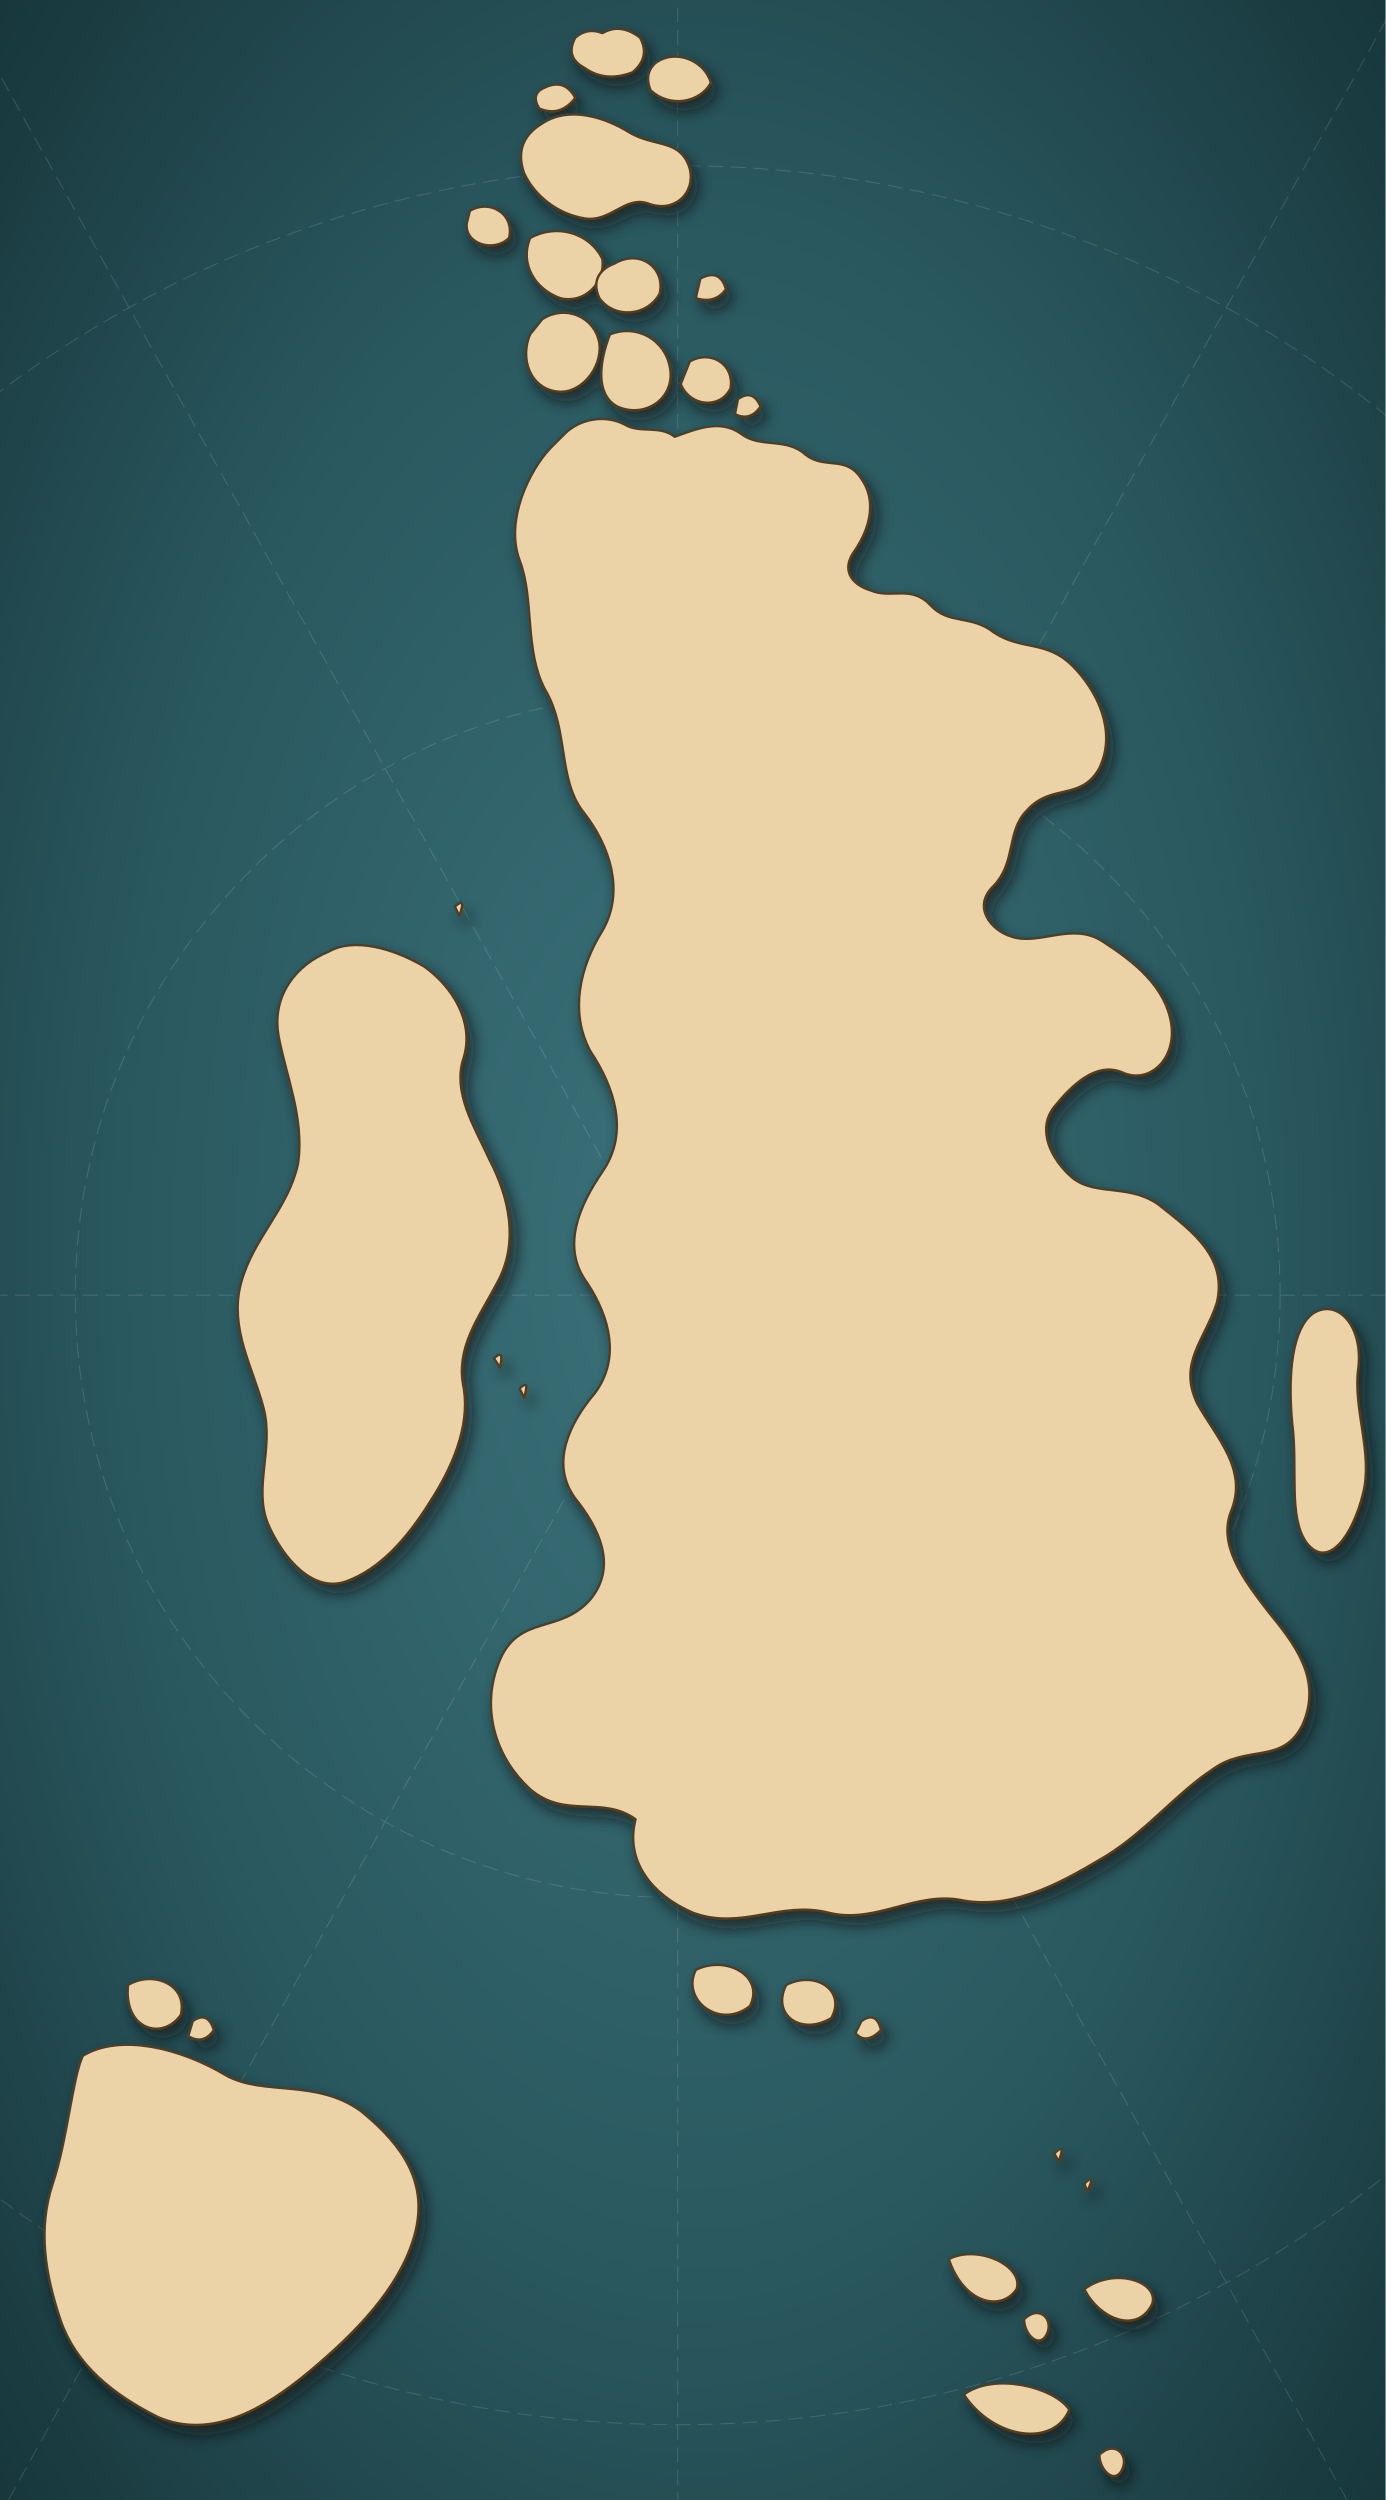
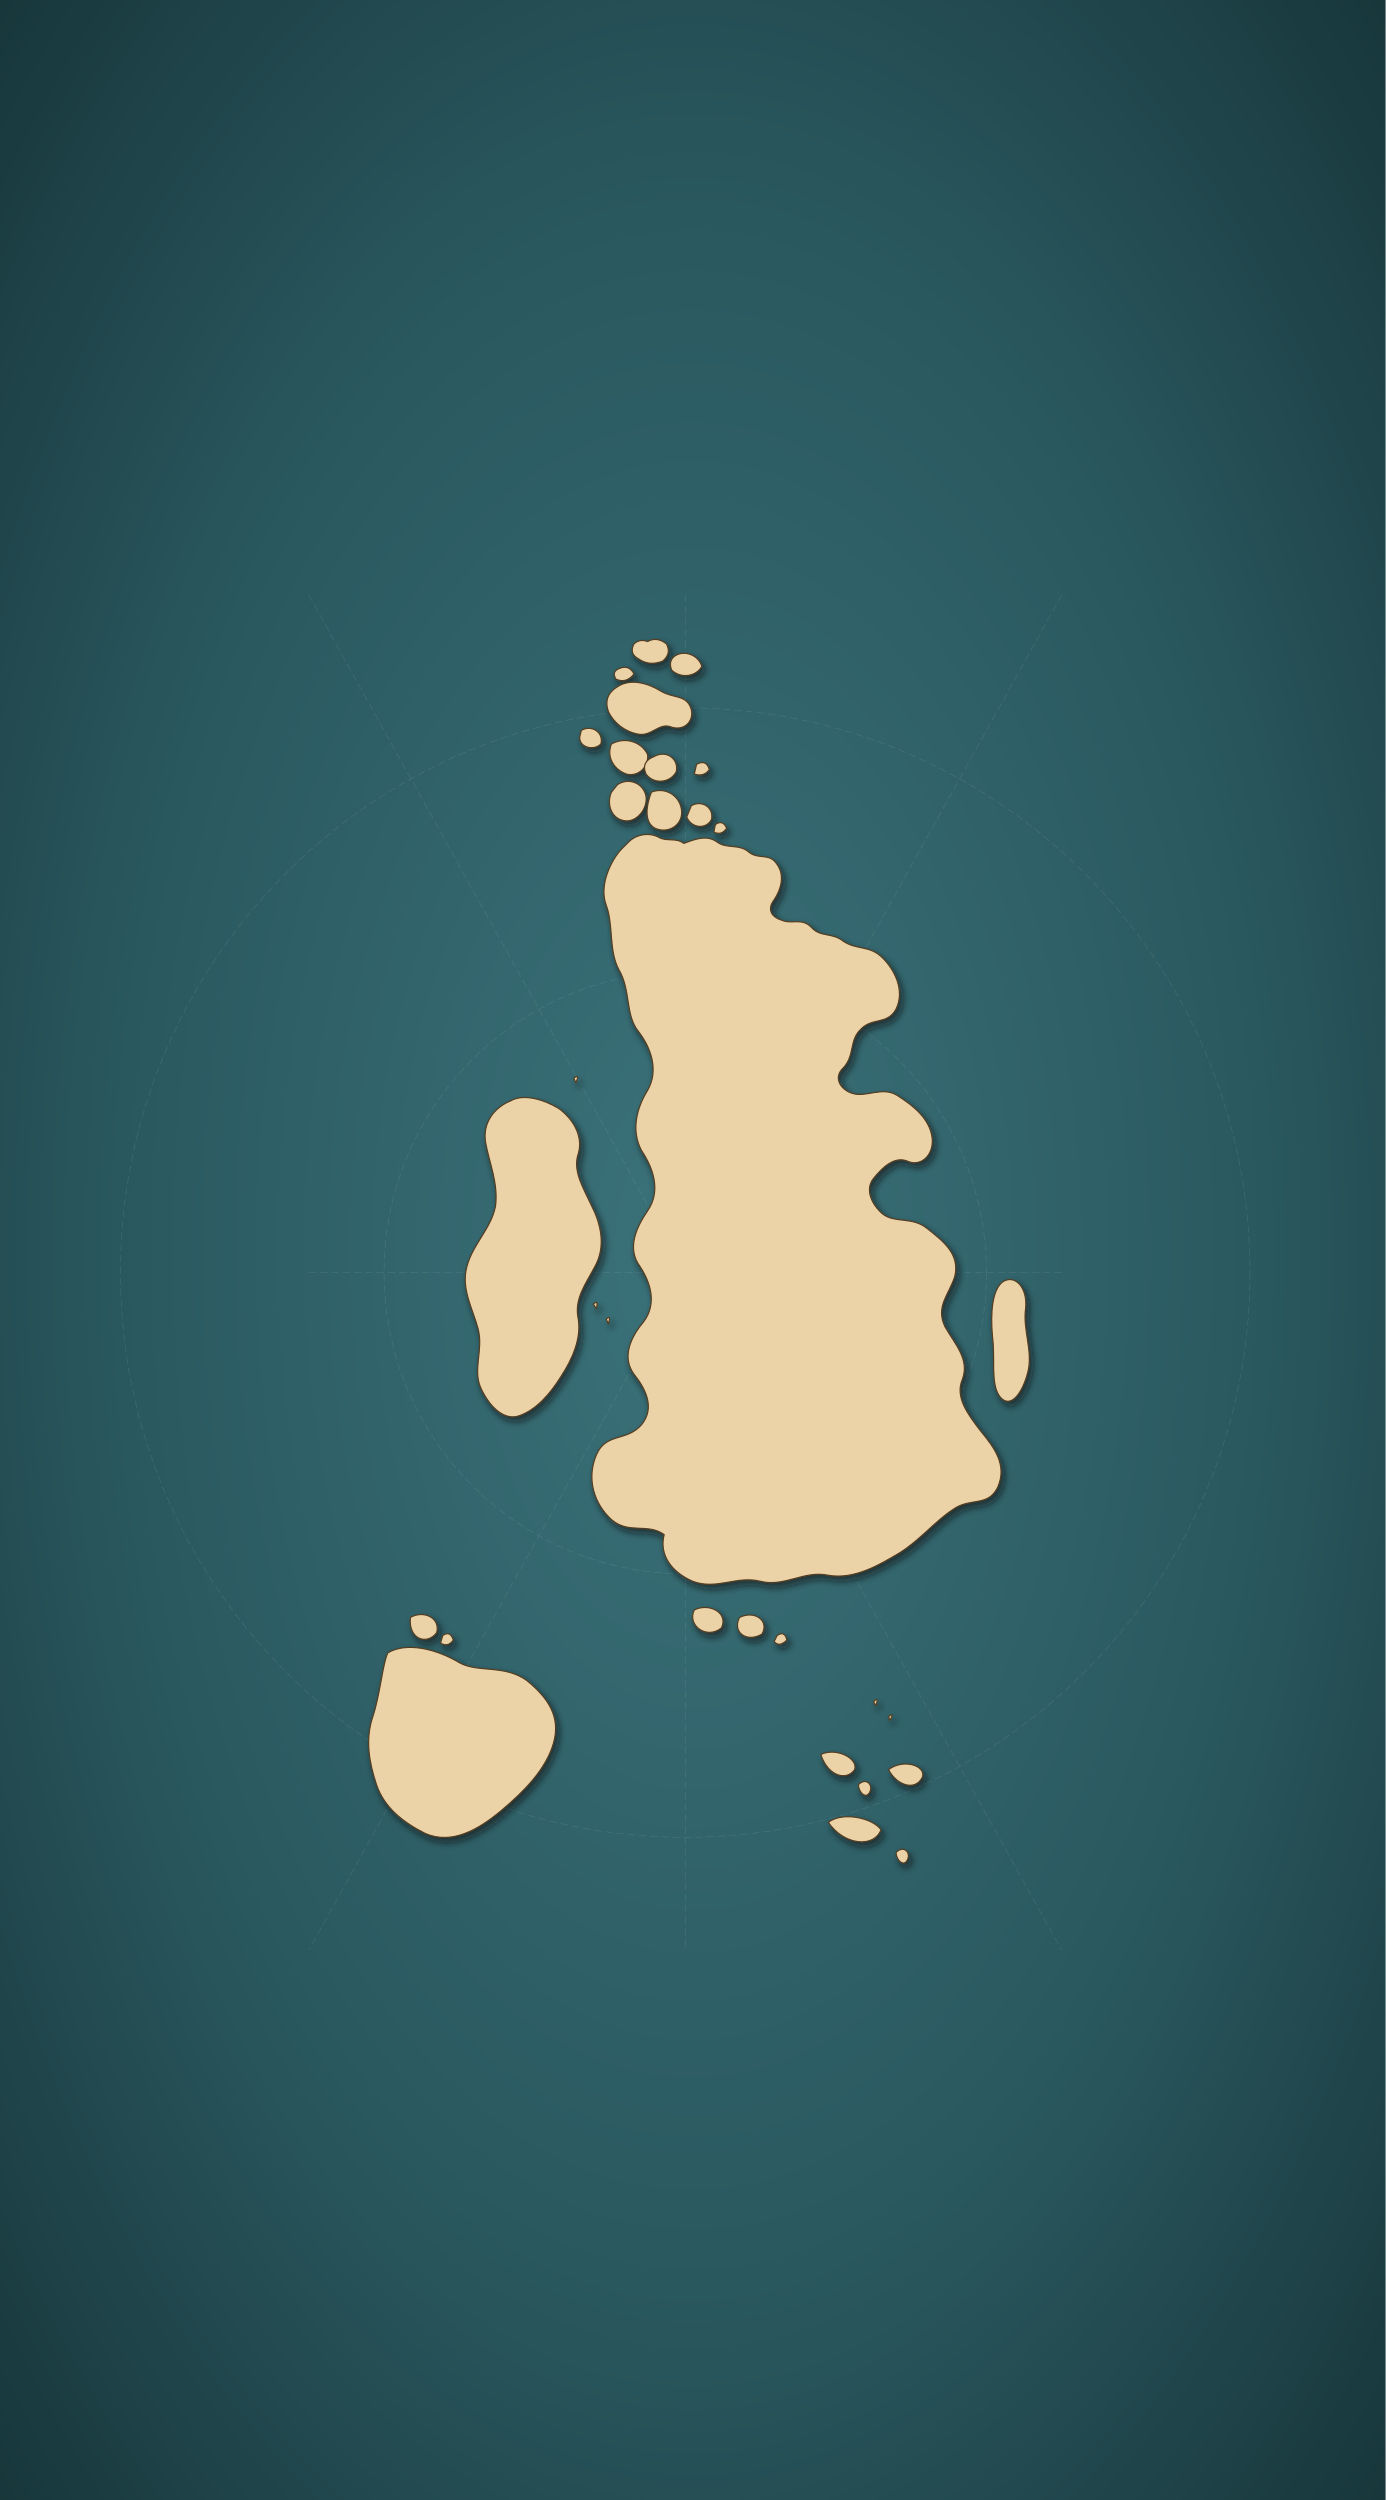
- <svg xmlns="http://www.w3.org/2000/svg" viewBox="50 40 920 1660" width="100%" height="100%">
+ <svg xmlns="http://www.w3.org/2000/svg" viewBox="-410 -790 1840 3320" width="100%" height="100%">
  <defs>
    <radialGradient id="oceanGrad" cx="50%" cy="50%" r="75%">
      <stop offset="0%" stop-color="#3b727a" />
      <stop offset="55%" stop-color="#2a585f" />
      <stop offset="100%" stop-color="#143135" />
    </radialGradient>
    <linearGradient id="landGrad" x1="15%" y1="0%" x2="85%" y2="100%">
      <stop offset="0%" stop-color="#ebd2a7" />
      <stop offset="100%" stop-color="#ebd2a7" />
    </linearGradient>
    <filter id="coastalShallow" x="-20%" y="-20%" width="140%" height="140%">
      <feMorphology operator="dilate" radius="4" in="SourceAlpha" result="expanded" />
      <feGaussianBlur stdDeviation="4" in="expanded" result="blur" />
      <feFlood flood-color="#80c3cb" flood-opacity="0.5" result="color" />
      <feComposite in="color" in2="blur" operator="in" result="shallowWater" />
      <feMerge>
        <feMergeNode in="shallowWater" />
        <feMergeNode in="SourceGraphic" />
      </feMerge>
    </filter>
    <filter id="mapShadow" x="-20%" y="-20%" width="140%" height="140%">
      <feDropShadow dx="4" dy="6" stdDeviation="5" flood-color="#0a1719" flood-opacity="0.65" />
    </filter>
  </defs>
-   <rect x="50" y="40" width="920" height="1660" fill="url(#oceanGrad)" />
+   <rect x="-410" y="-790" width="1840" height="3320" fill="url(#oceanGrad)" />
  <g stroke="#ffffff" stroke-width="0.7" opacity="0.13" stroke-dasharray="10,5">
    <line x1="500" y1="0" x2="500" y2="1800" />
    <line x1="0" y1="900" x2="1000" y2="900" />
    <line x1="0" y1="0" x2="1000" y2="1800" />
    <line x1="1000" y1="0" x2="0" y2="1800" />
    <circle cx="500" cy="900" r="400" fill="none" />
    <circle cx="500" cy="900" r="750" fill="none" />
  </g>
  <g id="landmass-layer" fill="url(#landGrad)" stroke="#523c21" stroke-width="1.6" stroke-linejoin="round" stroke-linecap="round" filter="url(#mapShadow)">
    <g id="mareauki-northern-archipelago">
      <path d="M 432,65 Q 440,58 450,62 Q 462,55 475,65 Q 482,78 470,88 Q 452,95 438,85 Q 425,78 432,65 Z" />
      <path d="M 485,82 C 498,72 518,80 522,95 C 515,108 495,112 482,100 C 478,90 482,85 485,82 Z" />
      <path d="M 412,98 Q 425,92 432,105 Q 422,118 408,112 Q 402,102 412,98 Z" />
      <path d="M 410,122 C 428,110 452,118 468,128 C 485,138 502,132 508,152 C 512,168 498,182 480,175 C 465,170 455,188 438,185 C 420,182 405,170 398,155 C 392,138 400,128 410,122 Z" />
      <path d="M 362,180 C 375,172 392,182 388,198 C 378,208 358,202 360,188 Z" />
      <path d="M 402,198 C 420,188 442,195 450,212 C 452,228 438,242 422,238 C 405,232 395,215 402,198 Z" />
      <path d="M 458,215 C 475,205 492,218 488,235 C 480,250 458,252 448,238 C 442,225 450,218 458,215 Z" />
      <path d="M 515,225 Q 528,218 532,232 Q 525,242 512,238 Z" />
      <path d="M 410,252 C 425,242 445,250 448,268 C 450,285 435,302 420,300 C 402,298 395,278 402,262 Z" />
      <path d="M 455,262 C 472,255 492,265 495,285 C 498,305 478,318 460,310 C 445,302 448,280 455,262 Z" />
      <path d="M 508,280 C 522,272 538,282 535,298 C 528,312 508,310 502,295 Z" />
      <path d="M 540,305 Q 550,298 555,310 Q 548,320 538,315 Z" />
    </g>
    <path id="main-continent-detailed" d="       M 425,328        C 435,318 452,315 465,322        C 475,328 488,322 498,330        C 512,325 528,318 542,328        C 555,338 572,330 585,342        C 598,352 612,342 622,358        C 632,372 628,390 618,405        C 608,418 615,428 628,432        C 642,438 655,428 668,442        C 680,455 695,448 710,460        C 728,472 745,465 762,482        C 778,498 792,525 780,550        C 768,572 748,560 732,578        C 718,592 725,612 710,628        C 695,642 708,658 722,662        C 740,668 762,652 782,665        C 802,678 825,695 828,722        C 830,745 812,760 795,752        C 778,745 762,760 750,775        C 738,790 748,810 762,822        C 778,835 802,825 822,842        C 842,858 865,875 858,905        C 850,930 832,945 845,972        C 858,995 878,1015 868,1042        C 858,1065 875,1088 892,1110        C 910,1132 928,1155 915,1185        C 902,1212 878,1198 855,1215        C 832,1230 812,1255 785,1272        C 758,1288 725,1308 690,1302        C 658,1295 632,1318 600,1310        C 568,1302 542,1322 510,1310        C 482,1298 465,1275 472,1248        C 450,1232 425,1248 402,1228        C 380,1208 368,1175 382,1142        C 395,1112 422,1125 442,1102        C 460,1080 448,1055 432,1035        C 415,1012 428,985 445,965        C 462,942 455,915 440,892        C 422,868 435,840 450,818        C 468,792 458,762 442,738        C 428,712 435,682 450,658        C 465,632 455,602 438,580        C 420,558 428,525 412,498        C 398,472 405,438 395,412        C 385,385 402,352 415,338        Z" />
    <path id="laerakond-detailed" d="       M 268,672        C 285,662 312,670 332,682        C 350,695 365,718 358,742        C 350,765 365,788 375,810        C 388,835 395,865 380,892        C 368,915 352,935 358,962        C 362,988 350,1015 335,1038        C 320,1062 302,1082 280,1090        C 258,1098 238,1075 228,1052        C 218,1028 232,1002 225,975        C 218,948 202,922 210,892        C 218,862 242,842 248,812        C 252,782 240,755 235,728        C 230,700 248,680 268,672        Z" />
    <g id="asetria-detailed-group">
      <path d="M 135,1358 C 152,1348 175,1358 170,1378 C 158,1395 132,1388 135,1358 Z" />
      <path d="M 178,1382 Q 188,1375 192,1388 Q 185,1398 175,1392 Z" />
      <path id="asetria-pointed" d="         M 105,1405          C 130,1390 170,1400 200,1418          C 225,1432 260,1420 290,1442          C 318,1465 335,1490 325,1525          C 315,1560 285,1590 255,1615          C 225,1640 190,1660 155,1645          C 125,1630 100,1610 90,1580          C 80,1550 75,1520 85,1490          C 95,1460 98,1420 105,1405          Z" />
    </g>
    <path id="agharandi-detailed" d="       M 922,912        C 938,902 955,920 952,948        C 948,975 962,1005 955,1032        C 948,1060 932,1082 918,1065        C 905,1048 912,1015 908,985        C 905,952 908,922 922,912        Z" />
    <g id="savara-archipelago">
      <path d="M 680,1540 C 700,1530 730,1545 725,1560 C 715,1575 690,1570 680,1540 Z" />
      <path d="M 770,1560 C 790,1545 820,1555 815,1570 C 805,1590 780,1580 770,1560 Z" />
      <path d="M 730,1580 C 740,1570 750,1580 745,1590 C 740,1600 730,1590 730,1580 Z" />
      <path d="M 690,1630 C 710,1615 750,1625 760,1640 C 750,1665 710,1660 690,1630 Z" />
      <path d="M 780,1670 C 790,1660 800,1670 795,1680 C 790,1690 780,1680 780,1670 Z" />
    </g>
    <path d="M 512,1348 C 532,1338 558,1352 548,1372 C 528,1388 502,1368 512,1348 Z" />
    <path d="M 572,1358 C 592,1348 612,1362 602,1380 C 582,1392 562,1378 572,1358 Z" />
    <path d="M 622,1382 Q 632,1375 635,1388 Q 625,1398 618,1390 Z" />
    <path d="M 378,942 Q 385,935 382,948 Z" />
    <path d="M 395,962 Q 402,955 398,968 Z" />
    <path d="M 352,642 Q 360,635 355,648 Z" />
    <path d="M 750,1470 Q 758,1462 753,1475 Z" />
    <path d="M 770,1490 Q 778,1482 772,1495 Z" />
  </g>
</svg>
